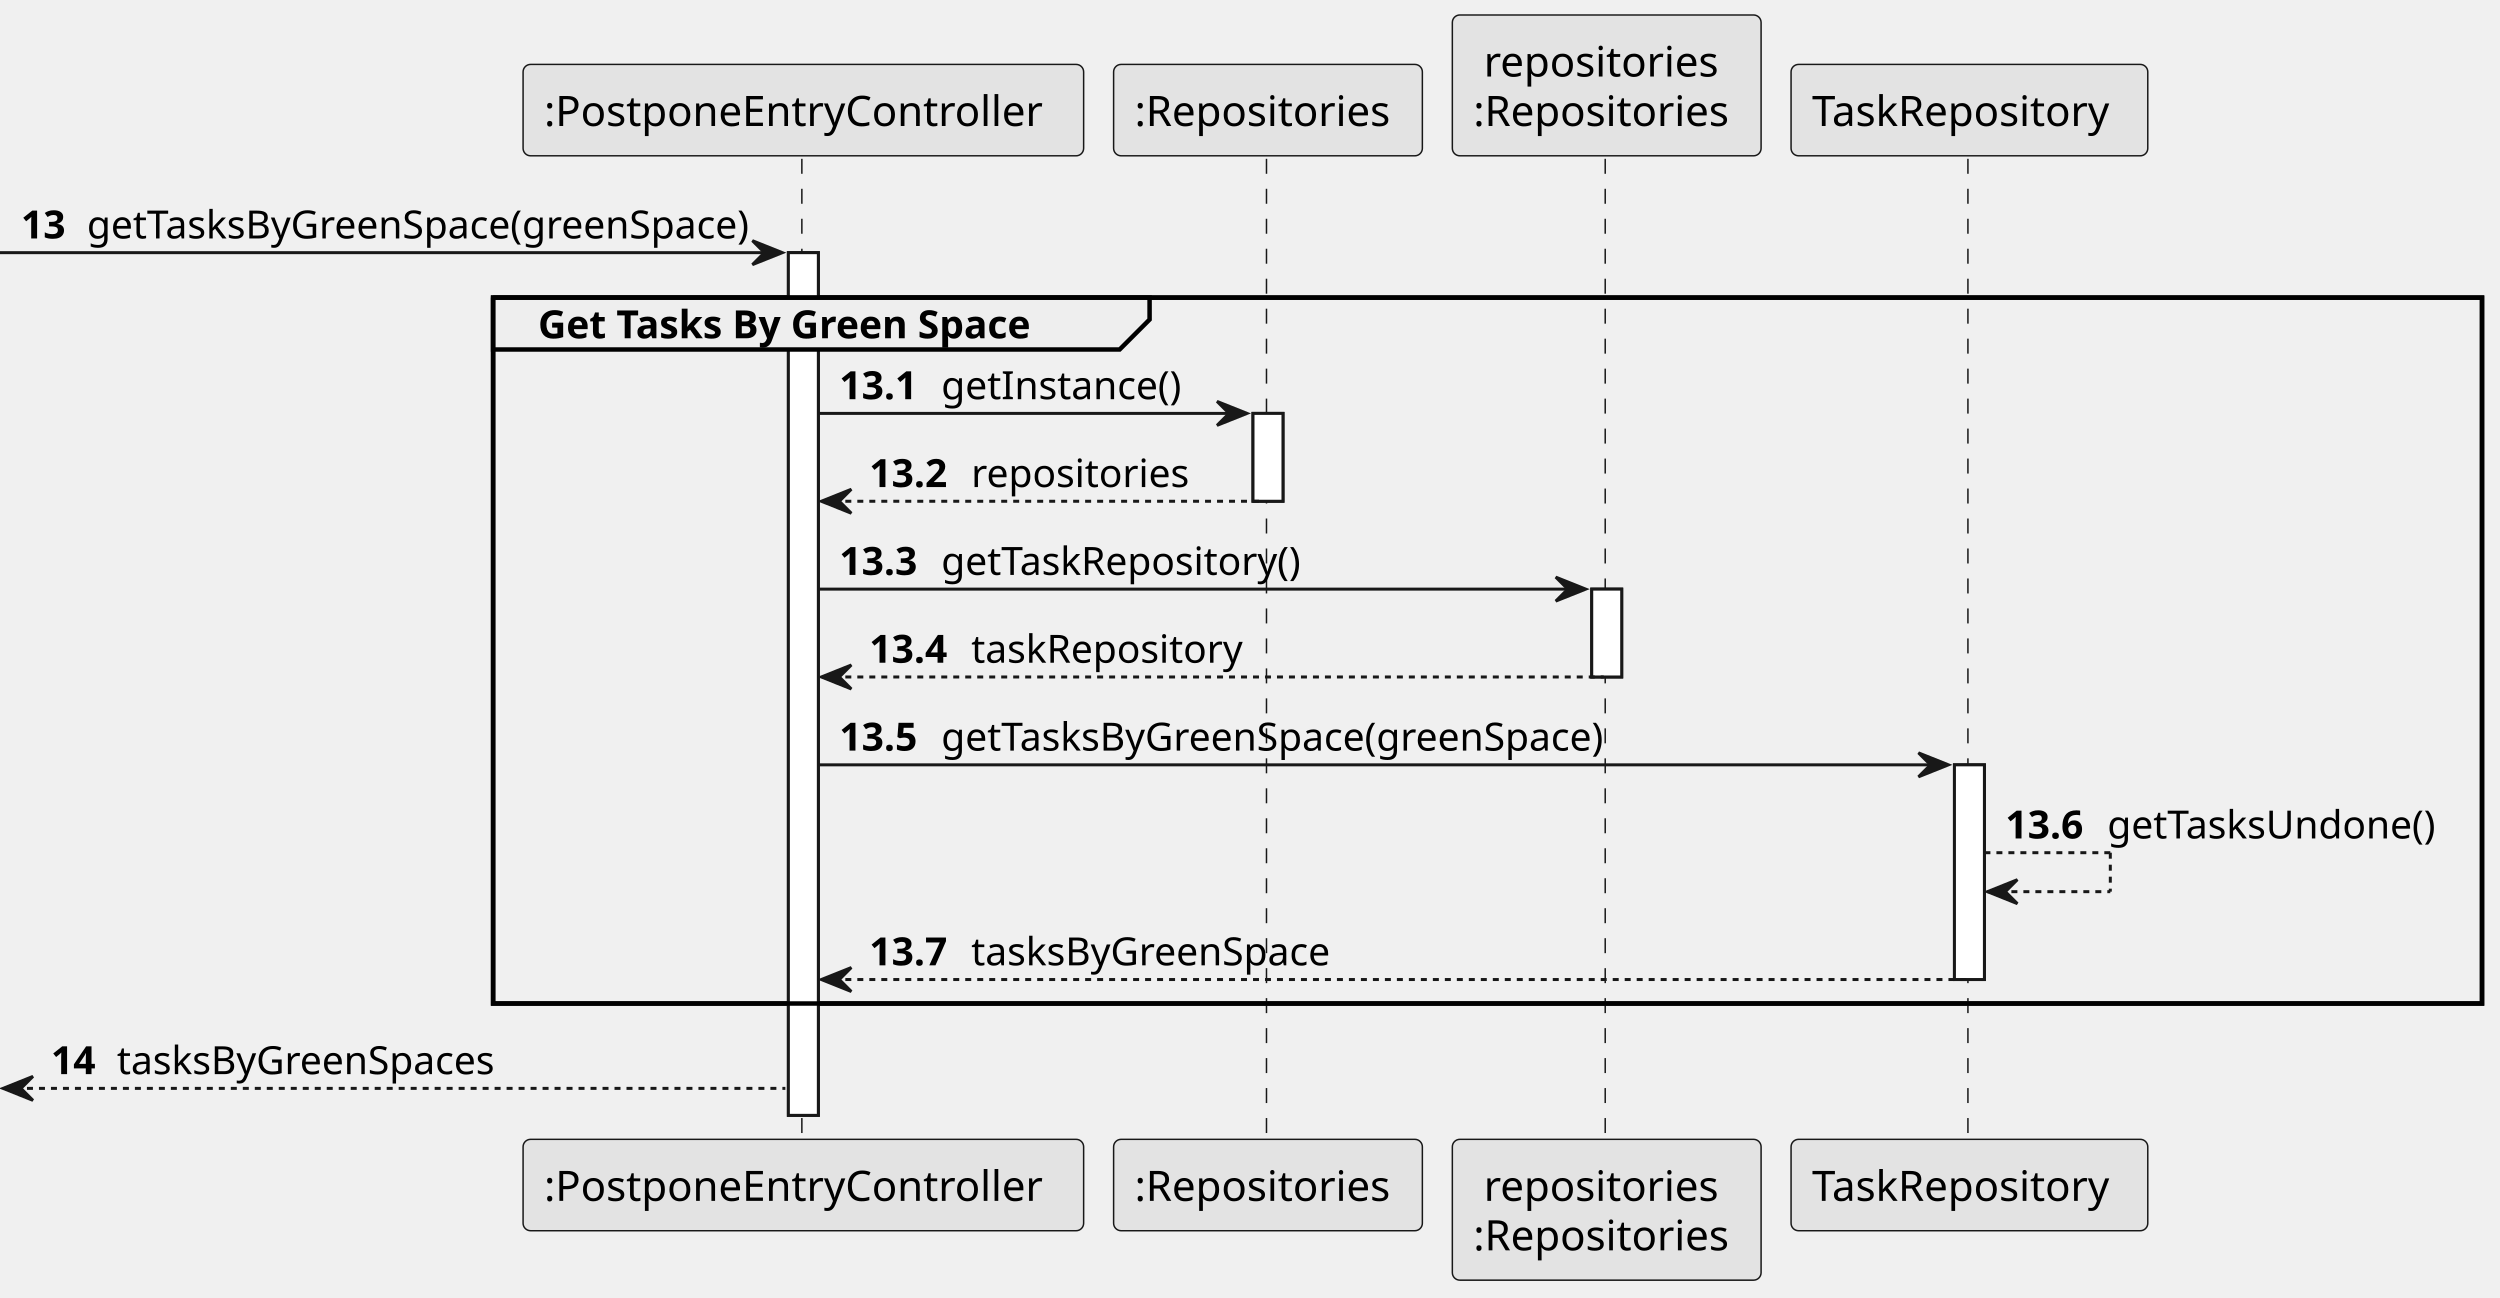
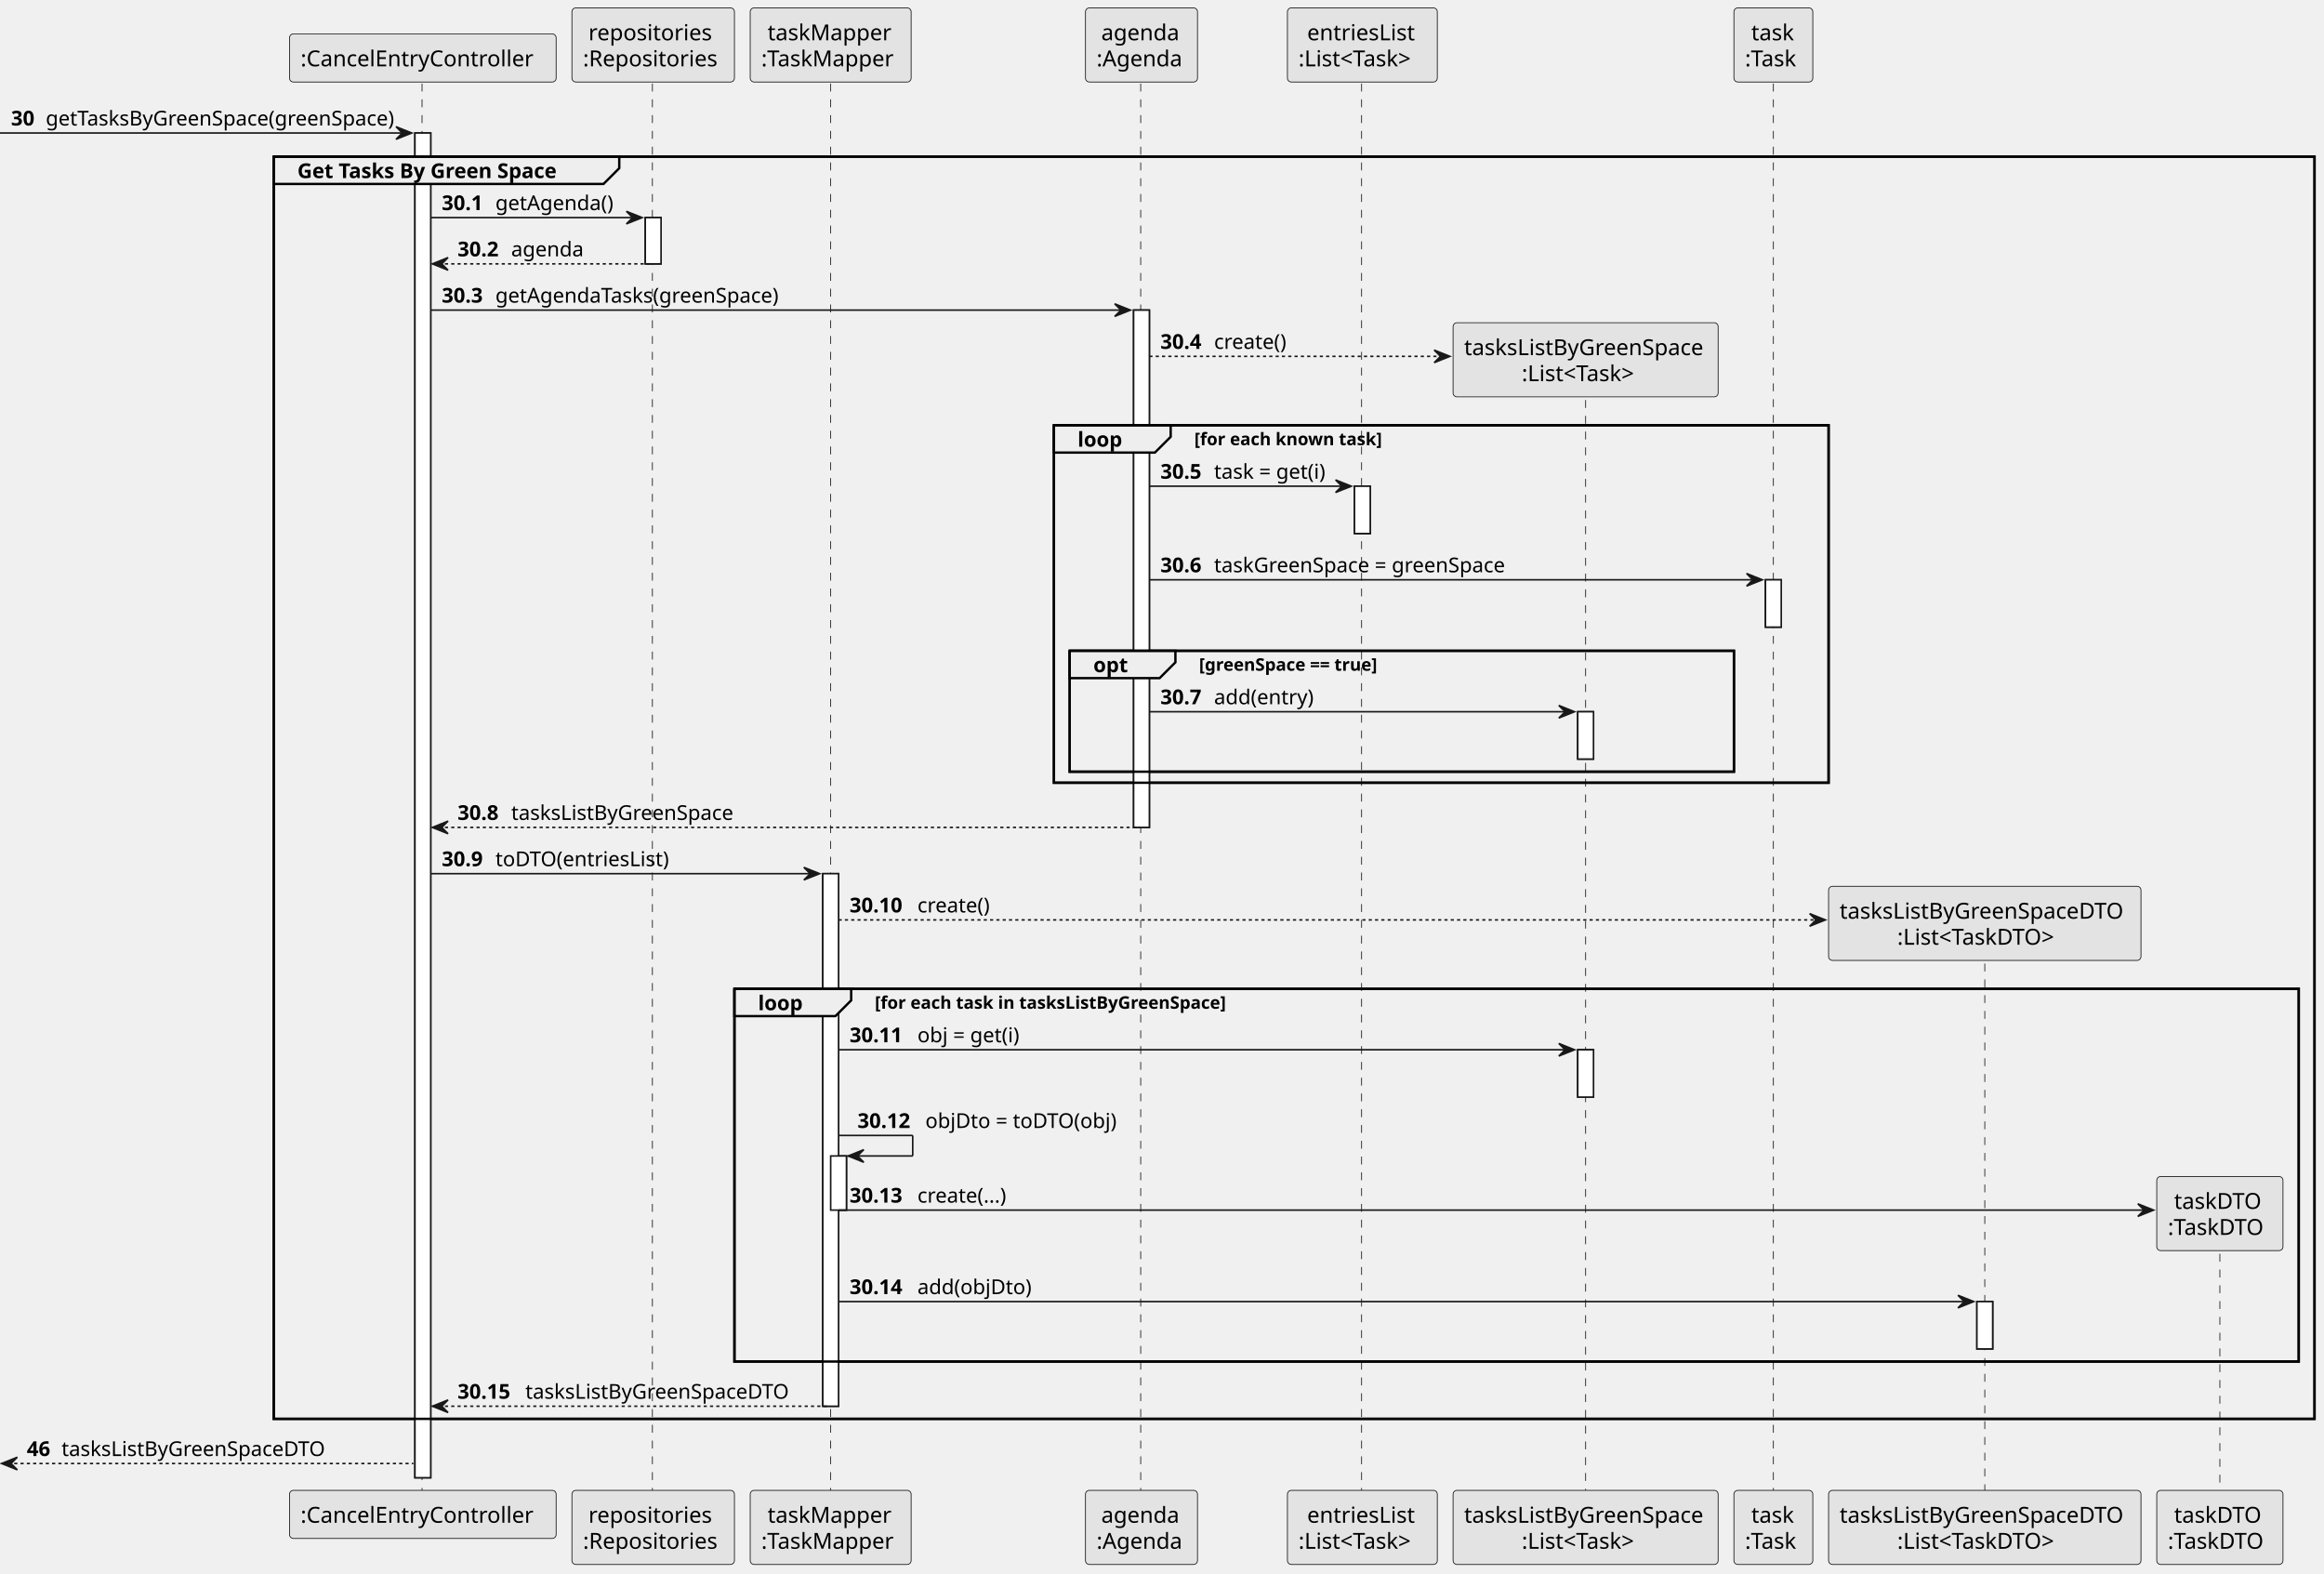
- <svg xmlns="http://www.w3.org/2000/svg" contentStyleType="text/css" height="433px" preserveAspectRatio="none" style="width:834px;height:433px;background:#FFFFFF;" version="1.1" viewBox="0 0 834 433" width="834px" zoomAndPan="magnify">
+ <svg xmlns="http://www.w3.org/2000/svg" contentStyleType="text/css" height="997px" preserveAspectRatio="none" style="width:1473px;height:997px;background:#FFFFFF;" version="1.1" viewBox="0 0 1473 997" width="1473px" zoomAndPan="magnify">
  <defs />
  <g>
-     <rect fill="#FFFFFF" height="287.795" style="stroke:#181818;stroke-width:1.0;" width="10" x="263" y="84.287" />
-     <rect fill="#FFFFFF" height="29.311" style="stroke:#181818;stroke-width:1.0;" width="10" x="418" y="137.908" />
-     <rect fill="#FFFFFF" height="29.311" style="stroke:#181818;stroke-width:1.0;" width="10" x="531" y="196.529" />
-     <rect fill="#FFFFFF" height="71.621" style="stroke:#181818;stroke-width:1.0;" width="10" x="652" y="255.15" />
-     <rect fill="none" height="235.484" style="stroke:#000000;stroke-width:1.5;" width="663.5" x="164.5" y="99.287" />
-     <line style="stroke:#181818;stroke-width:0.5;stroke-dasharray:5.0,5.0;" x1="267.5" x2="267.5" y1="52.977" y2="381.082" />
-     <line style="stroke:#181818;stroke-width:0.5;stroke-dasharray:5.0,5.0;" x1="422.5" x2="422.5" y1="52.977" y2="381.082" />
-     <line style="stroke:#181818;stroke-width:0.5;stroke-dasharray:5.0,5.0;" x1="535.5" x2="535.5" y1="52.977" y2="381.082" />
-     <line style="stroke:#181818;stroke-width:0.5;stroke-dasharray:5.0,5.0;" x1="656.5" x2="656.5" y1="52.977" y2="381.082" />
-     <rect fill="#E3E3E3" height="30.488" rx="2.5" ry="2.5" style="stroke:#181818;stroke-width:0.5;" width="187" x="174.5" y="21.488" />
-     <text fill="#000000" font-family="sans-serif" font-size="14" lengthAdjust="spacing" textLength="173" x="181.5" y="42.023">:PostponeEntryController</text>
-     <rect fill="#E3E3E3" height="30.488" rx="2.5" ry="2.5" style="stroke:#181818;stroke-width:0.5;" width="187" x="174.5" y="380.082" />
-     <text fill="#000000" font-family="sans-serif" font-size="14" lengthAdjust="spacing" textLength="173" x="181.5" y="400.617">:PostponeEntryController</text>
-     <rect fill="#E3E3E3" height="30.488" rx="2.5" ry="2.5" style="stroke:#181818;stroke-width:0.5;" width="103" x="371.5" y="21.488" />
-     <text fill="#000000" font-family="sans-serif" font-size="14" lengthAdjust="spacing" textLength="89" x="378.5" y="42.023">:Repositories</text>
-     <rect fill="#E3E3E3" height="30.488" rx="2.5" ry="2.5" style="stroke:#181818;stroke-width:0.5;" width="103" x="371.5" y="380.082" />
-     <text fill="#000000" font-family="sans-serif" font-size="14" lengthAdjust="spacing" textLength="89" x="378.5" y="400.617">:Repositories</text>
-     <rect fill="#E3E3E3" height="46.977" rx="2.5" ry="2.5" style="stroke:#181818;stroke-width:0.5;" width="103" x="484.5" y="5" />
-     <text fill="#000000" font-family="sans-serif" font-size="14" lengthAdjust="spacing" textLength="82" x="495" y="25.535">repositories</text>
-     <text fill="#000000" font-family="sans-serif" font-size="14" lengthAdjust="spacing" textLength="89" x="491.5" y="42.023">:Repositories</text>
-     <rect fill="#E3E3E3" height="46.977" rx="2.5" ry="2.5" style="stroke:#181818;stroke-width:0.5;" width="103" x="484.5" y="380.082" />
-     <text fill="#000000" font-family="sans-serif" font-size="14" lengthAdjust="spacing" textLength="82" x="495" y="400.617">repositories</text>
-     <text fill="#000000" font-family="sans-serif" font-size="14" lengthAdjust="spacing" textLength="89" x="491.5" y="417.106">:Repositories</text>
-     <rect fill="#E3E3E3" height="30.488" rx="2.5" ry="2.5" style="stroke:#181818;stroke-width:0.5;" width="119" x="597.5" y="21.488" />
-     <text fill="#000000" font-family="sans-serif" font-size="14" lengthAdjust="spacing" textLength="105" x="604.5" y="42.023">TaskRepository</text>
-     <rect fill="#E3E3E3" height="30.488" rx="2.5" ry="2.5" style="stroke:#181818;stroke-width:0.5;" width="119" x="597.5" y="380.082" />
-     <text fill="#000000" font-family="sans-serif" font-size="14" lengthAdjust="spacing" textLength="105" x="604.5" y="400.617">TaskRepository</text>
-     <rect fill="#FFFFFF" height="287.795" style="stroke:#181818;stroke-width:1.0;" width="10" x="263" y="84.287" />
-     <rect fill="#FFFFFF" height="29.311" style="stroke:#181818;stroke-width:1.0;" width="10" x="418" y="137.908" />
-     <rect fill="#FFFFFF" height="29.311" style="stroke:#181818;stroke-width:1.0;" width="10" x="531" y="196.529" />
-     <rect fill="#FFFFFF" height="71.621" style="stroke:#181818;stroke-width:1.0;" width="10" x="652" y="255.15" />
+     <rect fill="#FFFFFF" height="852.209" style="stroke:#181818;stroke-width:1.0;" width="10" x="263" y="84.287" />
+     <rect fill="#FFFFFF" height="29.311" style="stroke:#181818;stroke-width:1.0;" width="10" x="409" y="137.908" />
+     <rect fill="#FFFFFF" height="337.506" style="stroke:#181818;stroke-width:1.0;" width="10" x="521.5" y="553.68" />
+     <rect fill="#FFFFFF" height="34.31" style="stroke:#181818;stroke-width:1.0;" width="10" x="526.5" y="732.588" />
+     <rect fill="#FFFFFF" height="327.84" style="stroke:#181818;stroke-width:1.0;" width="10" x="718.5" y="196.529" />
+     <rect fill="#FFFFFF" height="30" style="stroke:#181818;stroke-width:1.0;" width="10" x="858.5" y="308.127" />
+     <rect fill="#FFFFFF" height="30" style="stroke:#181818;stroke-width:1.0;" width="10" x="1000" y="451.059" />
+     <rect fill="#FFFFFF" height="30" style="stroke:#181818;stroke-width:1.0;" width="10" x="1000" y="665.277" />
+     <rect fill="#FFFFFF" height="30" style="stroke:#181818;stroke-width:1.0;" width="10" x="1119" y="367.438" />
+     <rect fill="#FFFFFF" height="30" style="stroke:#181818;stroke-width:1.0;" width="10" x="1253" y="824.875" />
+     <rect fill="none" height="799.898" style="stroke:#000000;stroke-width:1.5;" width="1293.5" x="173.5" y="99.287" />
+     <rect fill="none" height="226.553" style="stroke:#000000;stroke-width:1.5;" width="491" x="668" y="269.506" />
+     <rect fill="none" height="76.621" style="stroke:#000000;stroke-width:1.5;" width="421" x="678" y="412.438" />
+     <rect fill="none" height="236.219" style="stroke:#000000;stroke-width:1.5;" width="991.5" x="465.5" y="626.656" />
+     <line style="stroke:#181818;stroke-width:0.5;stroke-dasharray:5.0,5.0;" x1="267.5" x2="267.5" y1="52.977" y2="945.496" />
+     <line style="stroke:#181818;stroke-width:0.5;stroke-dasharray:5.0,5.0;" x1="413.5" x2="413.5" y1="52.977" y2="945.496" />
+     <line style="stroke:#181818;stroke-width:0.5;stroke-dasharray:5.0,5.0;" x1="526.5" x2="526.5" y1="52.977" y2="945.496" />
+     <line style="stroke:#181818;stroke-width:0.5;stroke-dasharray:5.0,5.0;" x1="723" x2="723" y1="52.977" y2="945.496" />
+     <line style="stroke:#181818;stroke-width:0.5;stroke-dasharray:5.0,5.0;" x1="863" x2="863" y1="52.977" y2="945.496" />
+     <line style="stroke:#181818;stroke-width:0.5;stroke-dasharray:5.0,5.0;" x1="1005" x2="1005" y1="243.518" y2="945.496" />
+     <line style="stroke:#181818;stroke-width:0.5;stroke-dasharray:5.0,5.0;" x1="1124" x2="1124" y1="52.977" y2="945.496" />
+     <line style="stroke:#181818;stroke-width:0.5;stroke-dasharray:5.0,5.0;" x1="1258" x2="1258" y1="600.668" y2="945.496" />
+     <line style="stroke:#181818;stroke-width:0.5;stroke-dasharray:5.0,5.0;" x1="1407" x2="1407" y1="784.576" y2="945.496" />
+     <rect fill="#E3E3E3" height="30.488" rx="2.5" ry="2.5" style="stroke:#181818;stroke-width:0.5;" width="169" x="183.5" y="21.488" />
+     <text fill="#000000" font-family="sans-serif" font-size="14" lengthAdjust="spacing" textLength="155" x="190.5" y="42.023">:CancelEntryController</text>
+     <rect fill="#E3E3E3" height="30.488" rx="2.5" ry="2.5" style="stroke:#181818;stroke-width:0.5;" width="169" x="183.5" y="944.496" />
+     <text fill="#000000" font-family="sans-serif" font-size="14" lengthAdjust="spacing" textLength="155" x="190.5" y="965.031">:CancelEntryController</text>
+     <rect fill="#E3E3E3" height="46.977" rx="2.5" ry="2.5" style="stroke:#181818;stroke-width:0.5;" width="103" x="362.5" y="5" />
+     <text fill="#000000" font-family="sans-serif" font-size="14" lengthAdjust="spacing" textLength="82" x="373" y="25.535">repositories</text>
+     <text fill="#000000" font-family="sans-serif" font-size="14" lengthAdjust="spacing" textLength="89" x="369.5" y="42.023">:Repositories</text>
+     <rect fill="#E3E3E3" height="46.977" rx="2.5" ry="2.5" style="stroke:#181818;stroke-width:0.5;" width="103" x="362.5" y="944.496" />
+     <text fill="#000000" font-family="sans-serif" font-size="14" lengthAdjust="spacing" textLength="82" x="373" y="965.031">repositories</text>
+     <text fill="#000000" font-family="sans-serif" font-size="14" lengthAdjust="spacing" textLength="89" x="369.5" y="981.519">:Repositories</text>
+     <rect fill="#E3E3E3" height="46.977" rx="2.5" ry="2.5" style="stroke:#181818;stroke-width:0.5;" width="102" x="475.5" y="5" />
+     <text fill="#000000" font-family="sans-serif" font-size="14" lengthAdjust="spacing" textLength="80" x="486.5" y="25.535">taskMapper</text>
+     <text fill="#000000" font-family="sans-serif" font-size="14" lengthAdjust="spacing" textLength="88" x="482.5" y="42.023">:TaskMapper</text>
+     <rect fill="#E3E3E3" height="46.977" rx="2.5" ry="2.5" style="stroke:#181818;stroke-width:0.5;" width="102" x="475.5" y="944.496" />
+     <text fill="#000000" font-family="sans-serif" font-size="14" lengthAdjust="spacing" textLength="80" x="486.5" y="965.031">taskMapper</text>
+     <text fill="#000000" font-family="sans-serif" font-size="14" lengthAdjust="spacing" textLength="88" x="482.5" y="981.519">:TaskMapper</text>
+     <rect fill="#E3E3E3" height="46.977" rx="2.5" ry="2.5" style="stroke:#181818;stroke-width:0.5;" width="71" x="688" y="5" />
+     <text fill="#000000" font-family="sans-serif" font-size="14" lengthAdjust="spacing" textLength="51" x="698" y="25.535">agenda</text>
+     <text fill="#000000" font-family="sans-serif" font-size="14" lengthAdjust="spacing" textLength="57" x="695" y="42.023">:Agenda</text>
+     <rect fill="#E3E3E3" height="46.977" rx="2.5" ry="2.5" style="stroke:#181818;stroke-width:0.5;" width="71" x="688" y="944.496" />
+     <text fill="#000000" font-family="sans-serif" font-size="14" lengthAdjust="spacing" textLength="51" x="698" y="965.031">agenda</text>
+     <text fill="#000000" font-family="sans-serif" font-size="14" lengthAdjust="spacing" textLength="57" x="695" y="981.519">:Agenda</text>
+     <rect fill="#E3E3E3" height="46.977" rx="2.5" ry="2.5" style="stroke:#181818;stroke-width:0.5;" width="95" x="816" y="5" />
+     <text fill="#000000" font-family="sans-serif" font-size="14" lengthAdjust="spacing" textLength="70" x="828.5" y="25.535">entriesList</text>
+     <text fill="#000000" font-family="sans-serif" font-size="14" lengthAdjust="spacing" textLength="81" x="823" y="42.023">:List&lt;Task&gt;</text>
+     <rect fill="#E3E3E3" height="46.977" rx="2.5" ry="2.5" style="stroke:#181818;stroke-width:0.5;" width="95" x="816" y="944.496" />
+     <text fill="#000000" font-family="sans-serif" font-size="14" lengthAdjust="spacing" textLength="70" x="828.5" y="965.031">entriesList</text>
+     <text fill="#000000" font-family="sans-serif" font-size="14" lengthAdjust="spacing" textLength="81" x="823" y="981.519">:List&lt;Task&gt;</text>
+     <rect fill="#E3E3E3" height="46.977" rx="2.5" ry="2.5" style="stroke:#181818;stroke-width:0.5;" width="168" x="921" y="944.496" />
+     <text fill="#000000" font-family="sans-serif" font-size="14" lengthAdjust="spacing" textLength="154" x="928" y="965.031">tasksListByGreenSpace</text>
+     <text fill="#000000" font-family="sans-serif" font-size="14" lengthAdjust="spacing" textLength="81" x="964.5" y="981.519">:List&lt;Task&gt;</text>
+     <rect fill="#E3E3E3" height="46.977" rx="2.5" ry="2.5" style="stroke:#181818;stroke-width:0.5;" width="50" x="1099" y="5" />
+     <text fill="#000000" font-family="sans-serif" font-size="14" lengthAdjust="spacing" textLength="28" x="1110" y="25.535">task</text>
+     <text fill="#000000" font-family="sans-serif" font-size="14" lengthAdjust="spacing" textLength="36" x="1106" y="42.023">:Task</text>
+     <rect fill="#E3E3E3" height="46.977" rx="2.5" ry="2.5" style="stroke:#181818;stroke-width:0.5;" width="50" x="1099" y="944.496" />
+     <text fill="#000000" font-family="sans-serif" font-size="14" lengthAdjust="spacing" textLength="28" x="1110" y="965.031">task</text>
+     <text fill="#000000" font-family="sans-serif" font-size="14" lengthAdjust="spacing" textLength="36" x="1106" y="981.519">:Task</text>
+     <rect fill="#E3E3E3" height="46.977" rx="2.5" ry="2.5" style="stroke:#181818;stroke-width:0.5;" width="198" x="1159" y="944.496" />
+     <text fill="#000000" font-family="sans-serif" font-size="14" lengthAdjust="spacing" textLength="184" x="1166" y="965.031">tasksListByGreenSpaceDTO</text>
+     <text fill="#000000" font-family="sans-serif" font-size="14" lengthAdjust="spacing" textLength="111" x="1202.5" y="981.519">:List&lt;TaskDTO&gt;</text>
+     <rect fill="#E3E3E3" height="46.977" rx="2.5" ry="2.5" style="stroke:#181818;stroke-width:0.5;" width="80" x="1367" y="944.496" />
+     <text fill="#000000" font-family="sans-serif" font-size="14" lengthAdjust="spacing" textLength="58" x="1378" y="965.031">taskDTO</text>
+     <text fill="#000000" font-family="sans-serif" font-size="14" lengthAdjust="spacing" textLength="66" x="1374" y="981.519">:TaskDTO</text>
+     <rect fill="#FFFFFF" height="852.209" style="stroke:#181818;stroke-width:1.0;" width="10" x="263" y="84.287" />
+     <rect fill="#FFFFFF" height="29.311" style="stroke:#181818;stroke-width:1.0;" width="10" x="409" y="137.908" />
+     <rect fill="#FFFFFF" height="337.506" style="stroke:#181818;stroke-width:1.0;" width="10" x="521.5" y="553.68" />
+     <rect fill="#FFFFFF" height="34.31" style="stroke:#181818;stroke-width:1.0;" width="10" x="526.5" y="732.588" />
+     <rect fill="#FFFFFF" height="327.84" style="stroke:#181818;stroke-width:1.0;" width="10" x="718.5" y="196.529" />
+     <rect fill="#FFFFFF" height="30" style="stroke:#181818;stroke-width:1.0;" width="10" x="858.5" y="308.127" />
+     <rect fill="#FFFFFF" height="30" style="stroke:#181818;stroke-width:1.0;" width="10" x="1000" y="451.059" />
+     <rect fill="#FFFFFF" height="30" style="stroke:#181818;stroke-width:1.0;" width="10" x="1000" y="665.277" />
+     <rect fill="#FFFFFF" height="30" style="stroke:#181818;stroke-width:1.0;" width="10" x="1119" y="367.438" />
+     <rect fill="#FFFFFF" height="30" style="stroke:#181818;stroke-width:1.0;" width="10" x="1253" y="824.875" />
    <polygon fill="#181818" points="251,80.287,261,84.287,251,88.287,255,84.287" style="stroke:#181818;stroke-width:1.0;" />
    <line style="stroke:#181818;stroke-width:1.0;" x1="0" x2="257" y1="84.287" y2="84.287" />
-     <text fill="#000000" font-family="sans-serif" font-size="13" font-weight="bold" lengthAdjust="spacing" textLength="18" x="7" y="79.545">13</text>
+     <text fill="#000000" font-family="sans-serif" font-size="13" font-weight="bold" lengthAdjust="spacing" textLength="18" x="7" y="79.545">30</text>
    <text fill="#000000" font-family="sans-serif" font-size="13" lengthAdjust="spacing" textLength="222" x="29" y="79.545">getTasksByGreenSpace(greenSpace)</text>
-     <path d="M164.5,99.287 L383.5,99.287 L383.5,106.598 L373.5,116.598 L164.5,116.598 L164.5,99.287 " fill="#EEEEEE" style="stroke:#000000;stroke-width:1.5;" />
-     <rect fill="none" height="235.484" style="stroke:#000000;stroke-width:1.5;" width="663.5" x="164.5" y="99.287" />
-     <text fill="#000000" font-family="sans-serif" font-size="13" font-weight="bold" lengthAdjust="spacing" textLength="174" x="179.5" y="112.856">Get Tasks By Green Space</text>
-     <polygon fill="#181818" points="406,133.908,416,137.908,406,141.908,410,137.908" style="stroke:#181818;stroke-width:1.0;" />
-     <line style="stroke:#181818;stroke-width:1.0;" x1="273" x2="412" y1="137.908" y2="137.908" />
-     <text fill="#000000" font-family="sans-serif" font-size="13" font-weight="bold" lengthAdjust="spacing" textLength="30" x="280" y="133.166">13.1</text>
-     <text fill="#000000" font-family="sans-serif" font-size="13" lengthAdjust="spacing" textLength="81" x="314" y="133.166">getInstance()</text>
+     <path d="M173.5,99.287 L392.5,99.287 L392.5,106.598 L382.5,116.598 L173.5,116.598 L173.5,99.287 " fill="#EEEEEE" style="stroke:#000000;stroke-width:1.5;" />
+     <rect fill="none" height="799.898" style="stroke:#000000;stroke-width:1.5;" width="1293.5" x="173.5" y="99.287" />
+     <text fill="#000000" font-family="sans-serif" font-size="13" font-weight="bold" lengthAdjust="spacing" textLength="174" x="188.5" y="112.856">Get Tasks By Green Space</text>
+     <polygon fill="#181818" points="397,133.908,407,137.908,397,141.908,401,137.908" style="stroke:#181818;stroke-width:1.0;" />
+     <line style="stroke:#181818;stroke-width:1.0;" x1="273" x2="403" y1="137.908" y2="137.908" />
+     <text fill="#000000" font-family="sans-serif" font-size="13" font-weight="bold" lengthAdjust="spacing" textLength="30" x="280" y="133.166">30.1</text>
+     <text fill="#000000" font-family="sans-serif" font-size="13" lengthAdjust="spacing" textLength="75" x="314" y="133.166">getAgenda()</text>
    <polygon fill="#181818" points="284,163.219,274,167.219,284,171.219,280,167.219" style="stroke:#181818;stroke-width:1.0;" />
-     <line style="stroke:#181818;stroke-width:1.0;stroke-dasharray:2.0,2.0;" x1="278" x2="422" y1="167.219" y2="167.219" />
-     <text fill="#000000" font-family="sans-serif" font-size="13" font-weight="bold" lengthAdjust="spacing" textLength="30" x="290" y="162.477">13.2</text>
-     <text fill="#000000" font-family="sans-serif" font-size="13" lengthAdjust="spacing" textLength="75" x="324" y="162.477">repositories</text>
-     <polygon fill="#181818" points="519,192.529,529,196.529,519,200.529,523,196.529" style="stroke:#181818;stroke-width:1.0;" />
-     <line style="stroke:#181818;stroke-width:1.0;" x1="273" x2="525" y1="196.529" y2="196.529" />
-     <text fill="#000000" font-family="sans-serif" font-size="13" font-weight="bold" lengthAdjust="spacing" textLength="30" x="280" y="191.787">13.3</text>
-     <text fill="#000000" font-family="sans-serif" font-size="13" lengthAdjust="spacing" textLength="125" x="314" y="191.787">getTaskRepository()</text>
-     <polygon fill="#181818" points="284,221.84,274,225.84,284,229.84,280,225.84" style="stroke:#181818;stroke-width:1.0;" />
-     <line style="stroke:#181818;stroke-width:1.0;stroke-dasharray:2.0,2.0;" x1="278" x2="535" y1="225.84" y2="225.84" />
-     <text fill="#000000" font-family="sans-serif" font-size="13" font-weight="bold" lengthAdjust="spacing" textLength="30" x="290" y="221.098">13.4</text>
-     <text fill="#000000" font-family="sans-serif" font-size="13" lengthAdjust="spacing" textLength="94" x="324" y="221.098">taskRepository</text>
-     <polygon fill="#181818" points="640,251.15,650,255.15,640,259.15,644,255.15" style="stroke:#181818;stroke-width:1.0;" />
-     <line style="stroke:#181818;stroke-width:1.0;" x1="273" x2="646" y1="255.15" y2="255.15" />
-     <text fill="#000000" font-family="sans-serif" font-size="13" font-weight="bold" lengthAdjust="spacing" textLength="30" x="280" y="250.408">13.5</text>
-     <text fill="#000000" font-family="sans-serif" font-size="13" lengthAdjust="spacing" textLength="222" x="314" y="250.408">getTasksByGreenSpace(greenSpace)</text>
-     <line style="stroke:#181818;stroke-width:1.0;stroke-dasharray:2.0,2.0;" x1="662" x2="704" y1="284.461" y2="284.461" />
-     <line style="stroke:#181818;stroke-width:1.0;stroke-dasharray:2.0,2.0;" x1="704" x2="704" y1="284.461" y2="297.461" />
-     <line style="stroke:#181818;stroke-width:1.0;stroke-dasharray:2.0,2.0;" x1="663" x2="704" y1="297.461" y2="297.461" />
-     <polygon fill="#181818" points="673,293.461,663,297.461,673,301.461,669,297.461" style="stroke:#181818;stroke-width:1.0;" />
-     <text fill="#000000" font-family="sans-serif" font-size="13" font-weight="bold" lengthAdjust="spacing" textLength="30" x="669" y="279.719">13.6</text>
-     <text fill="#000000" font-family="sans-serif" font-size="13" lengthAdjust="spacing" textLength="113" x="703" y="279.719">getTasksUndone()</text>
-     <polygon fill="#181818" points="284,322.772,274,326.772,284,330.772,280,326.772" style="stroke:#181818;stroke-width:1.0;" />
-     <line style="stroke:#181818;stroke-width:1.0;stroke-dasharray:2.0,2.0;" x1="278" x2="656" y1="326.772" y2="326.772" />
-     <text fill="#000000" font-family="sans-serif" font-size="13" font-weight="bold" lengthAdjust="spacing" textLength="30" x="290" y="322.029">13.7</text>
-     <text fill="#000000" font-family="sans-serif" font-size="13" lengthAdjust="spacing" textLength="120" x="324" y="322.029">tasksByGreenSpace</text>
-     <polygon fill="#181818" points="11,359.082,1,363.082,11,367.082,7,363.082" style="stroke:#181818;stroke-width:1.0;" />
-     <line style="stroke:#181818;stroke-width:1.0;stroke-dasharray:2.0,2.0;" x1="5" x2="262" y1="363.082" y2="363.082" />
-     <text fill="#000000" font-family="sans-serif" font-size="13" font-weight="bold" lengthAdjust="spacing" textLength="18" x="17" y="358.34">14</text>
-     <text fill="#000000" font-family="sans-serif" font-size="13" lengthAdjust="spacing" textLength="127" x="39" y="358.34">tasksByGreenSpaces</text>
+     <line style="stroke:#181818;stroke-width:1.0;stroke-dasharray:2.0,2.0;" x1="278" x2="413" y1="167.219" y2="167.219" />
+     <text fill="#000000" font-family="sans-serif" font-size="13" font-weight="bold" lengthAdjust="spacing" textLength="30" x="290" y="162.477">30.2</text>
+     <text fill="#000000" font-family="sans-serif" font-size="13" lengthAdjust="spacing" textLength="45" x="324" y="162.477">agenda</text>
+     <polygon fill="#181818" points="706.5,192.529,716.5,196.529,706.5,200.529,710.5,196.529" style="stroke:#181818;stroke-width:1.0;" />
+     <line style="stroke:#181818;stroke-width:1.0;" x1="273" x2="712.5" y1="196.529" y2="196.529" />
+     <text fill="#000000" font-family="sans-serif" font-size="13" font-weight="bold" lengthAdjust="spacing" textLength="30" x="280" y="191.787">30.3</text>
+     <text fill="#000000" font-family="sans-serif" font-size="13" lengthAdjust="spacing" textLength="183" x="314" y="191.787">getAgendaTasks(greenSpace)</text>
+     <polygon fill="#181818" points="909,221.84,919,225.84,909,229.84,913,225.84" style="stroke:#181818;stroke-width:1.0;" />
+     <line style="stroke:#181818;stroke-width:1.0;stroke-dasharray:2.0,2.0;" x1="728.5" x2="915" y1="225.84" y2="225.84" />
+     <text fill="#000000" font-family="sans-serif" font-size="13" font-weight="bold" lengthAdjust="spacing" textLength="30" x="735.5" y="221.098">30.4</text>
+     <text fill="#000000" font-family="sans-serif" font-size="13" lengthAdjust="spacing" textLength="46" x="769.5" y="221.098">create()</text>
+     <rect fill="#E3E3E3" height="46.977" rx="2.5" ry="2.5" style="stroke:#181818;stroke-width:0.5;" width="168" x="921" y="204.529" />
+     <text fill="#000000" font-family="sans-serif" font-size="14" lengthAdjust="spacing" textLength="154" x="928" y="225.065">tasksListByGreenSpace</text>
+     <text fill="#000000" font-family="sans-serif" font-size="14" lengthAdjust="spacing" textLength="81" x="964.5" y="241.553">:List&lt;Task&gt;</text>
+     <path d="M668,269.506 L742,269.506 L742,276.816 L732,286.816 L668,286.816 L668,269.506 " fill="#EEEEEE" style="stroke:#000000;stroke-width:1.5;" />
+     <rect fill="none" height="226.553" style="stroke:#000000;stroke-width:1.5;" width="491" x="668" y="269.506" />
+     <text fill="#000000" font-family="sans-serif" font-size="13" font-weight="bold" lengthAdjust="spacing" textLength="29" x="683" y="283.074">loop</text>
+     <text fill="#000000" font-family="sans-serif" font-size="11" font-weight="bold" lengthAdjust="spacing" textLength="122" x="757" y="282.141">[for each known task]</text>
+     <polygon fill="#181818" points="846.5,304.127,856.5,308.127,846.5,312.127,850.5,308.127" style="stroke:#181818;stroke-width:1.0;" />
+     <line style="stroke:#181818;stroke-width:1.0;" x1="728.5" x2="852.5" y1="308.127" y2="308.127" />
+     <text fill="#000000" font-family="sans-serif" font-size="13" font-weight="bold" lengthAdjust="spacing" textLength="30" x="735.5" y="303.385">30.5</text>
+     <text fill="#000000" font-family="sans-serif" font-size="13" lengthAdjust="spacing" textLength="77" x="769.5" y="303.385">task = get(i)</text>
+     <polygon fill="#181818" points="1107,363.438,1117,367.438,1107,371.438,1111,367.438" style="stroke:#181818;stroke-width:1.0;" />
+     <line style="stroke:#181818;stroke-width:1.0;" x1="728.5" x2="1113" y1="367.438" y2="367.438" />
+     <text fill="#000000" font-family="sans-serif" font-size="13" font-weight="bold" lengthAdjust="spacing" textLength="30" x="735.5" y="362.695">30.6</text>
+     <text fill="#000000" font-family="sans-serif" font-size="13" lengthAdjust="spacing" textLength="188" x="769.5" y="362.695">taskGreenSpace = greenSpace</text>
+     <path d="M678,412.438 L745,412.438 L745,419.748 L735,429.748 L678,429.748 L678,412.438 " fill="#EEEEEE" style="stroke:#000000;stroke-width:1.5;" />
+     <rect fill="none" height="76.621" style="stroke:#000000;stroke-width:1.5;" width="421" x="678" y="412.438" />
+     <text fill="#000000" font-family="sans-serif" font-size="13" font-weight="bold" lengthAdjust="spacing" textLength="22" x="693" y="426.006">opt</text>
+     <text fill="#000000" font-family="sans-serif" font-size="11" font-weight="bold" lengthAdjust="spacing" textLength="118" x="760" y="425.072">[greenSpace == true]</text>
+     <polygon fill="#181818" points="988,447.059,998,451.059,988,455.059,992,451.059" style="stroke:#181818;stroke-width:1.0;" />
+     <line style="stroke:#181818;stroke-width:1.0;" x1="728.5" x2="994" y1="451.059" y2="451.059" />
+     <text fill="#000000" font-family="sans-serif" font-size="13" font-weight="bold" lengthAdjust="spacing" textLength="30" x="735.5" y="446.316">30.7</text>
+     <text fill="#000000" font-family="sans-serif" font-size="13" lengthAdjust="spacing" textLength="63" x="769.5" y="446.316">add(entry)</text>
+     <polygon fill="#181818" points="284,520.369,274,524.369,284,528.369,280,524.369" style="stroke:#181818;stroke-width:1.0;" />
+     <line style="stroke:#181818;stroke-width:1.0;stroke-dasharray:2.0,2.0;" x1="278" x2="722.5" y1="524.369" y2="524.369" />
+     <text fill="#000000" font-family="sans-serif" font-size="13" font-weight="bold" lengthAdjust="spacing" textLength="30" x="290" y="519.627">30.8</text>
+     <text fill="#000000" font-family="sans-serif" font-size="13" lengthAdjust="spacing" textLength="143" x="324" y="519.627">tasksListByGreenSpace</text>
+     <polygon fill="#181818" points="509.5,549.68,519.5,553.68,509.5,557.68,513.5,553.68" style="stroke:#181818;stroke-width:1.0;" />
+     <line style="stroke:#181818;stroke-width:1.0;" x1="273" x2="515.5" y1="553.68" y2="553.68" />
+     <text fill="#000000" font-family="sans-serif" font-size="13" font-weight="bold" lengthAdjust="spacing" textLength="30" x="280" y="548.938">30.9</text>
+     <text fill="#000000" font-family="sans-serif" font-size="13" lengthAdjust="spacing" textLength="115" x="314" y="548.938">toDTO(entriesList)</text>
+     <polygon fill="#181818" points="1147,578.99,1157,582.99,1147,586.99,1151,582.99" style="stroke:#181818;stroke-width:1.0;" />
+     <line style="stroke:#181818;stroke-width:1.0;stroke-dasharray:2.0,2.0;" x1="531.5" x2="1153" y1="582.99" y2="582.99" />
+     <text fill="#000000" font-family="sans-serif" font-size="13" font-weight="bold" lengthAdjust="spacing" textLength="39" x="538.5" y="578.248">30.10</text>
+     <text fill="#000000" font-family="sans-serif" font-size="13" lengthAdjust="spacing" textLength="46" x="581.5" y="578.248">create()</text>
+     <rect fill="#E3E3E3" height="46.977" rx="2.5" ry="2.5" style="stroke:#181818;stroke-width:0.5;" width="198" x="1159" y="561.68" />
+     <text fill="#000000" font-family="sans-serif" font-size="14" lengthAdjust="spacing" textLength="184" x="1166" y="582.215">tasksListByGreenSpaceDTO</text>
+     <text fill="#000000" font-family="sans-serif" font-size="14" lengthAdjust="spacing" textLength="111" x="1202.5" y="598.703">:List&lt;TaskDTO&gt;</text>
+     <path d="M465.5,626.656 L539.5,626.656 L539.5,633.967 L529.5,643.967 L465.5,643.967 L465.5,626.656 " fill="#EEEEEE" style="stroke:#000000;stroke-width:1.5;" />
+     <rect fill="none" height="236.219" style="stroke:#000000;stroke-width:1.5;" width="991.5" x="465.5" y="626.656" />
+     <text fill="#000000" font-family="sans-serif" font-size="13" font-weight="bold" lengthAdjust="spacing" textLength="29" x="480.5" y="640.225">loop</text>
+     <text fill="#000000" font-family="sans-serif" font-size="11" font-weight="bold" lengthAdjust="spacing" textLength="225" x="554.5" y="639.291">[for each task in tasksListByGreenSpace]</text>
+     <polygon fill="#181818" points="988,661.277,998,665.277,988,669.277,992,665.277" style="stroke:#181818;stroke-width:1.0;" />
+     <line style="stroke:#181818;stroke-width:1.0;" x1="531.5" x2="994" y1="665.277" y2="665.277" />
+     <text fill="#000000" font-family="sans-serif" font-size="13" font-weight="bold" lengthAdjust="spacing" textLength="39" x="538.5" y="660.535">30.11</text>
+     <text fill="#000000" font-family="sans-serif" font-size="13" lengthAdjust="spacing" textLength="70" x="581.5" y="660.535">obj = get(i)</text>
+     <line style="stroke:#181818;stroke-width:1.0;" x1="531.5" x2="578.5" y1="719.588" y2="719.588" />
+     <line style="stroke:#181818;stroke-width:1.0;" x1="578.5" x2="578.5" y1="719.588" y2="732.588" />
+     <line style="stroke:#181818;stroke-width:1.0;" x1="537.5" x2="578.5" y1="732.588" y2="732.588" />
+     <polygon fill="#181818" points="547.5,728.588,537.5,732.588,547.5,736.588,543.5,732.588" style="stroke:#181818;stroke-width:1.0;" />
+     <text fill="#000000" font-family="sans-serif" font-size="13" font-weight="bold" lengthAdjust="spacing" textLength="39" x="543.5" y="714.846">30.12</text>
+     <text fill="#000000" font-family="sans-serif" font-size="13" lengthAdjust="spacing" textLength="130" x="586.5" y="714.846">objDto = toDTO(obj)</text>
+     <polygon fill="#181818" points="1355,762.898,1365,766.898,1355,770.898,1359,766.898" style="stroke:#181818;stroke-width:1.0;" />
+     <line style="stroke:#181818;stroke-width:1.0;" x1="531.5" x2="1361" y1="766.898" y2="766.898" />
+     <text fill="#000000" font-family="sans-serif" font-size="13" font-weight="bold" lengthAdjust="spacing" textLength="39" x="538.5" y="762.156">30.13</text>
+     <text fill="#000000" font-family="sans-serif" font-size="13" lengthAdjust="spacing" textLength="58" x="581.5" y="762.156">create(...)</text>
+     <rect fill="#E3E3E3" height="46.977" rx="2.5" ry="2.5" style="stroke:#181818;stroke-width:0.5;" width="80" x="1367" y="745.588" />
+     <text fill="#000000" font-family="sans-serif" font-size="14" lengthAdjust="spacing" textLength="58" x="1378" y="766.123">taskDTO</text>
+     <text fill="#000000" font-family="sans-serif" font-size="14" lengthAdjust="spacing" textLength="66" x="1374" y="782.611">:TaskDTO</text>
+     <polygon fill="#181818" points="1241,820.875,1251,824.875,1241,828.875,1245,824.875" style="stroke:#181818;stroke-width:1.0;" />
+     <line style="stroke:#181818;stroke-width:1.0;" x1="531.5" x2="1247" y1="824.875" y2="824.875" />
+     <text fill="#000000" font-family="sans-serif" font-size="13" font-weight="bold" lengthAdjust="spacing" textLength="39" x="538.5" y="820.133">30.14</text>
+     <text fill="#000000" font-family="sans-serif" font-size="13" lengthAdjust="spacing" textLength="74" x="581.5" y="820.133">add(objDto)</text>
+     <polygon fill="#181818" points="284,887.186,274,891.186,284,895.186,280,891.186" style="stroke:#181818;stroke-width:1.0;" />
+     <line style="stroke:#181818;stroke-width:1.0;stroke-dasharray:2.0,2.0;" x1="278" x2="525.5" y1="891.186" y2="891.186" />
+     <text fill="#000000" font-family="sans-serif" font-size="13" font-weight="bold" lengthAdjust="spacing" textLength="39" x="290" y="886.443">30.15</text>
+     <text fill="#000000" font-family="sans-serif" font-size="13" lengthAdjust="spacing" textLength="171" x="333" y="886.443">tasksListByGreenSpaceDTO</text>
+     <polygon fill="#181818" points="11,923.496,1,927.496,11,931.496,7,927.496" style="stroke:#181818;stroke-width:1.0;" />
+     <line style="stroke:#181818;stroke-width:1.0;stroke-dasharray:2.0,2.0;" x1="5" x2="262" y1="927.496" y2="927.496" />
+     <text fill="#000000" font-family="sans-serif" font-size="13" font-weight="bold" lengthAdjust="spacing" textLength="18" x="17" y="922.754">46</text>
+     <text fill="#000000" font-family="sans-serif" font-size="13" lengthAdjust="spacing" textLength="171" x="39" y="922.754">tasksListByGreenSpaceDTO</text>
  </g>
</svg>
